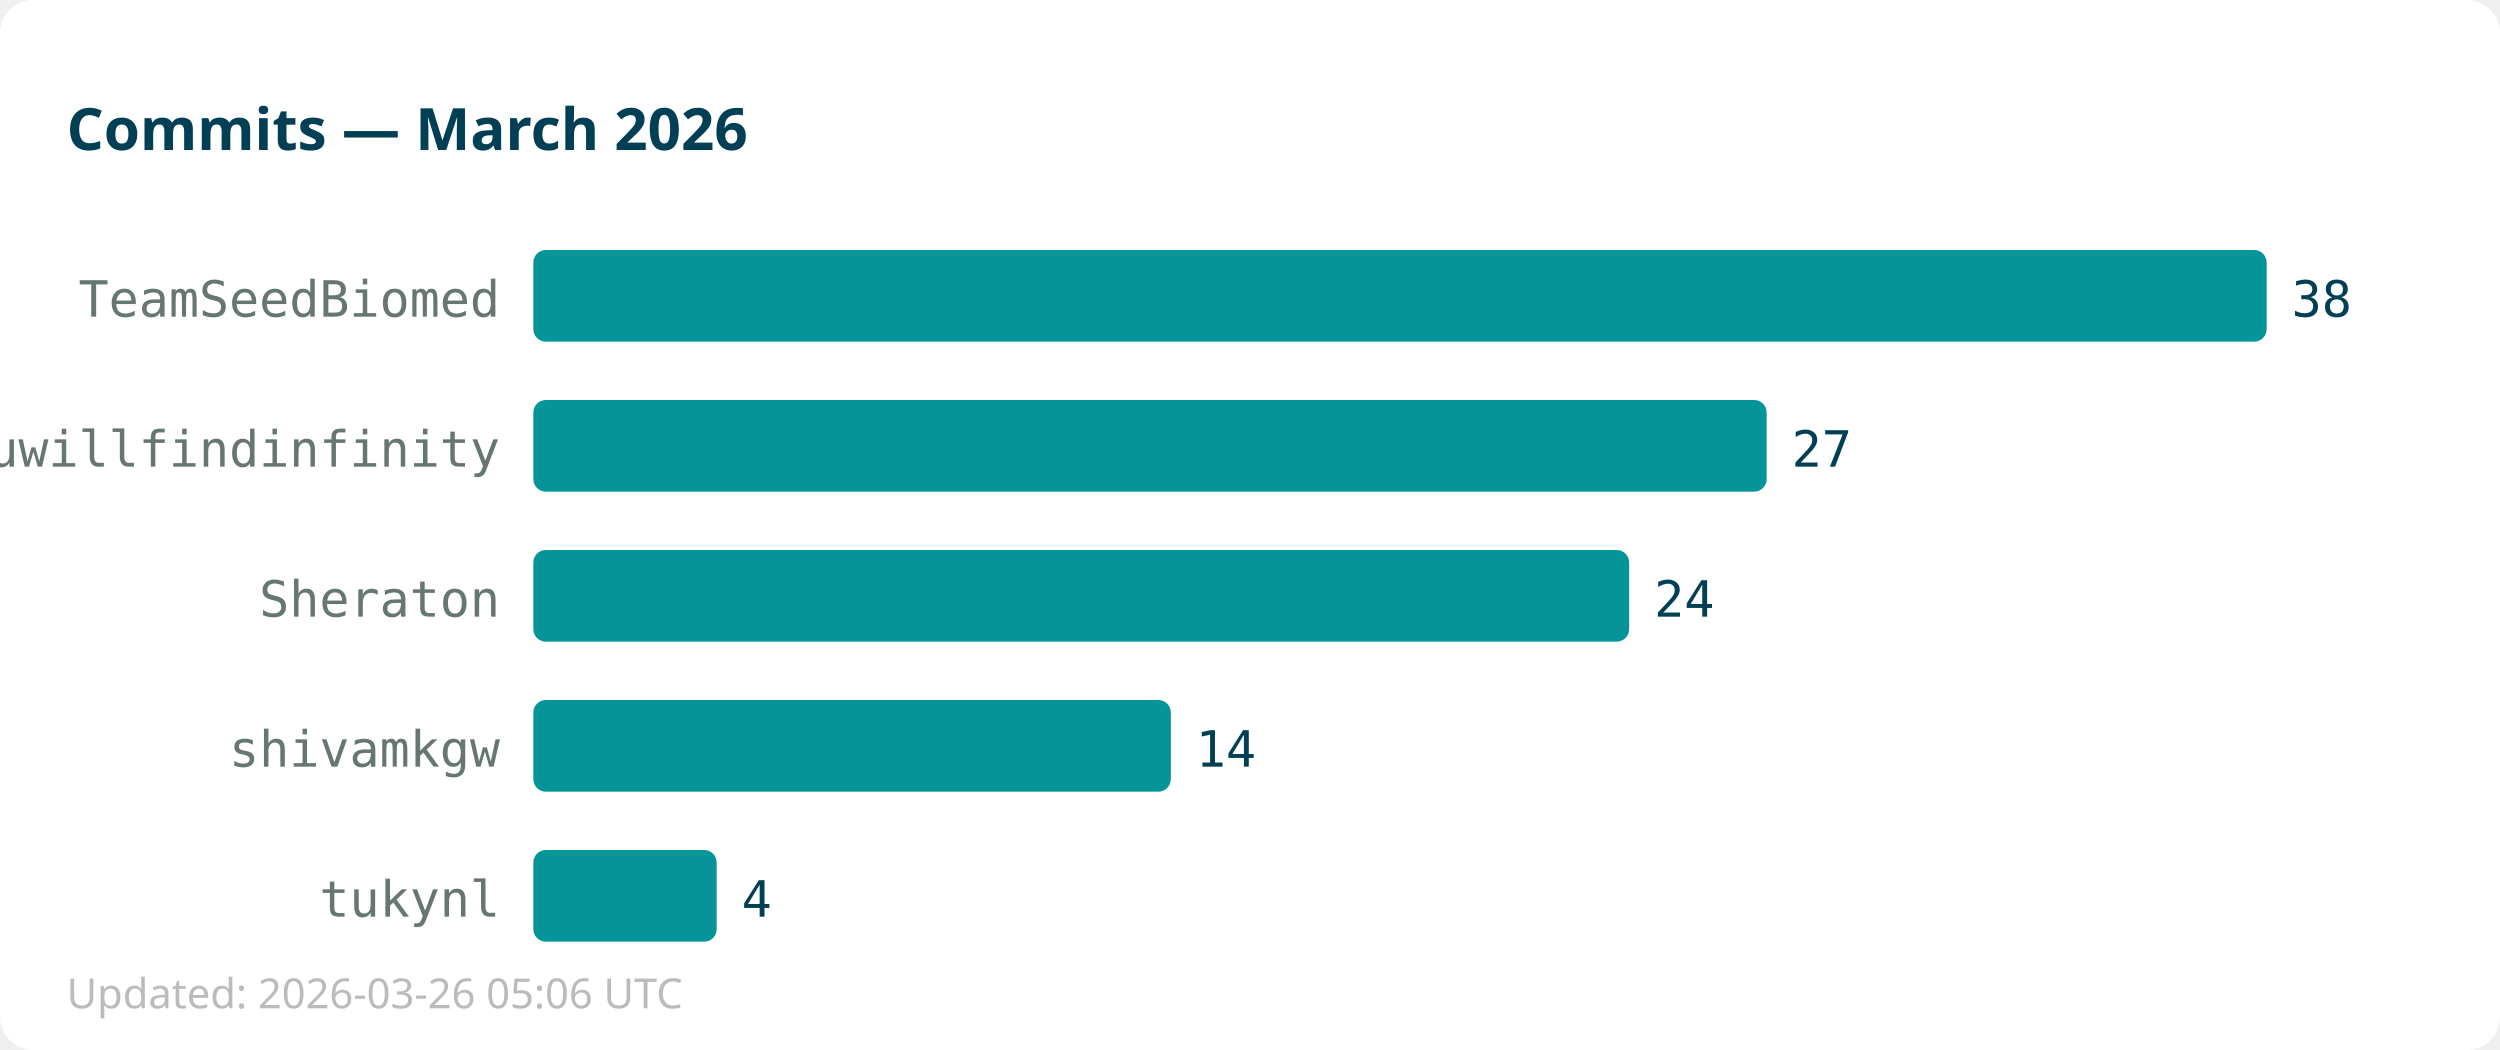
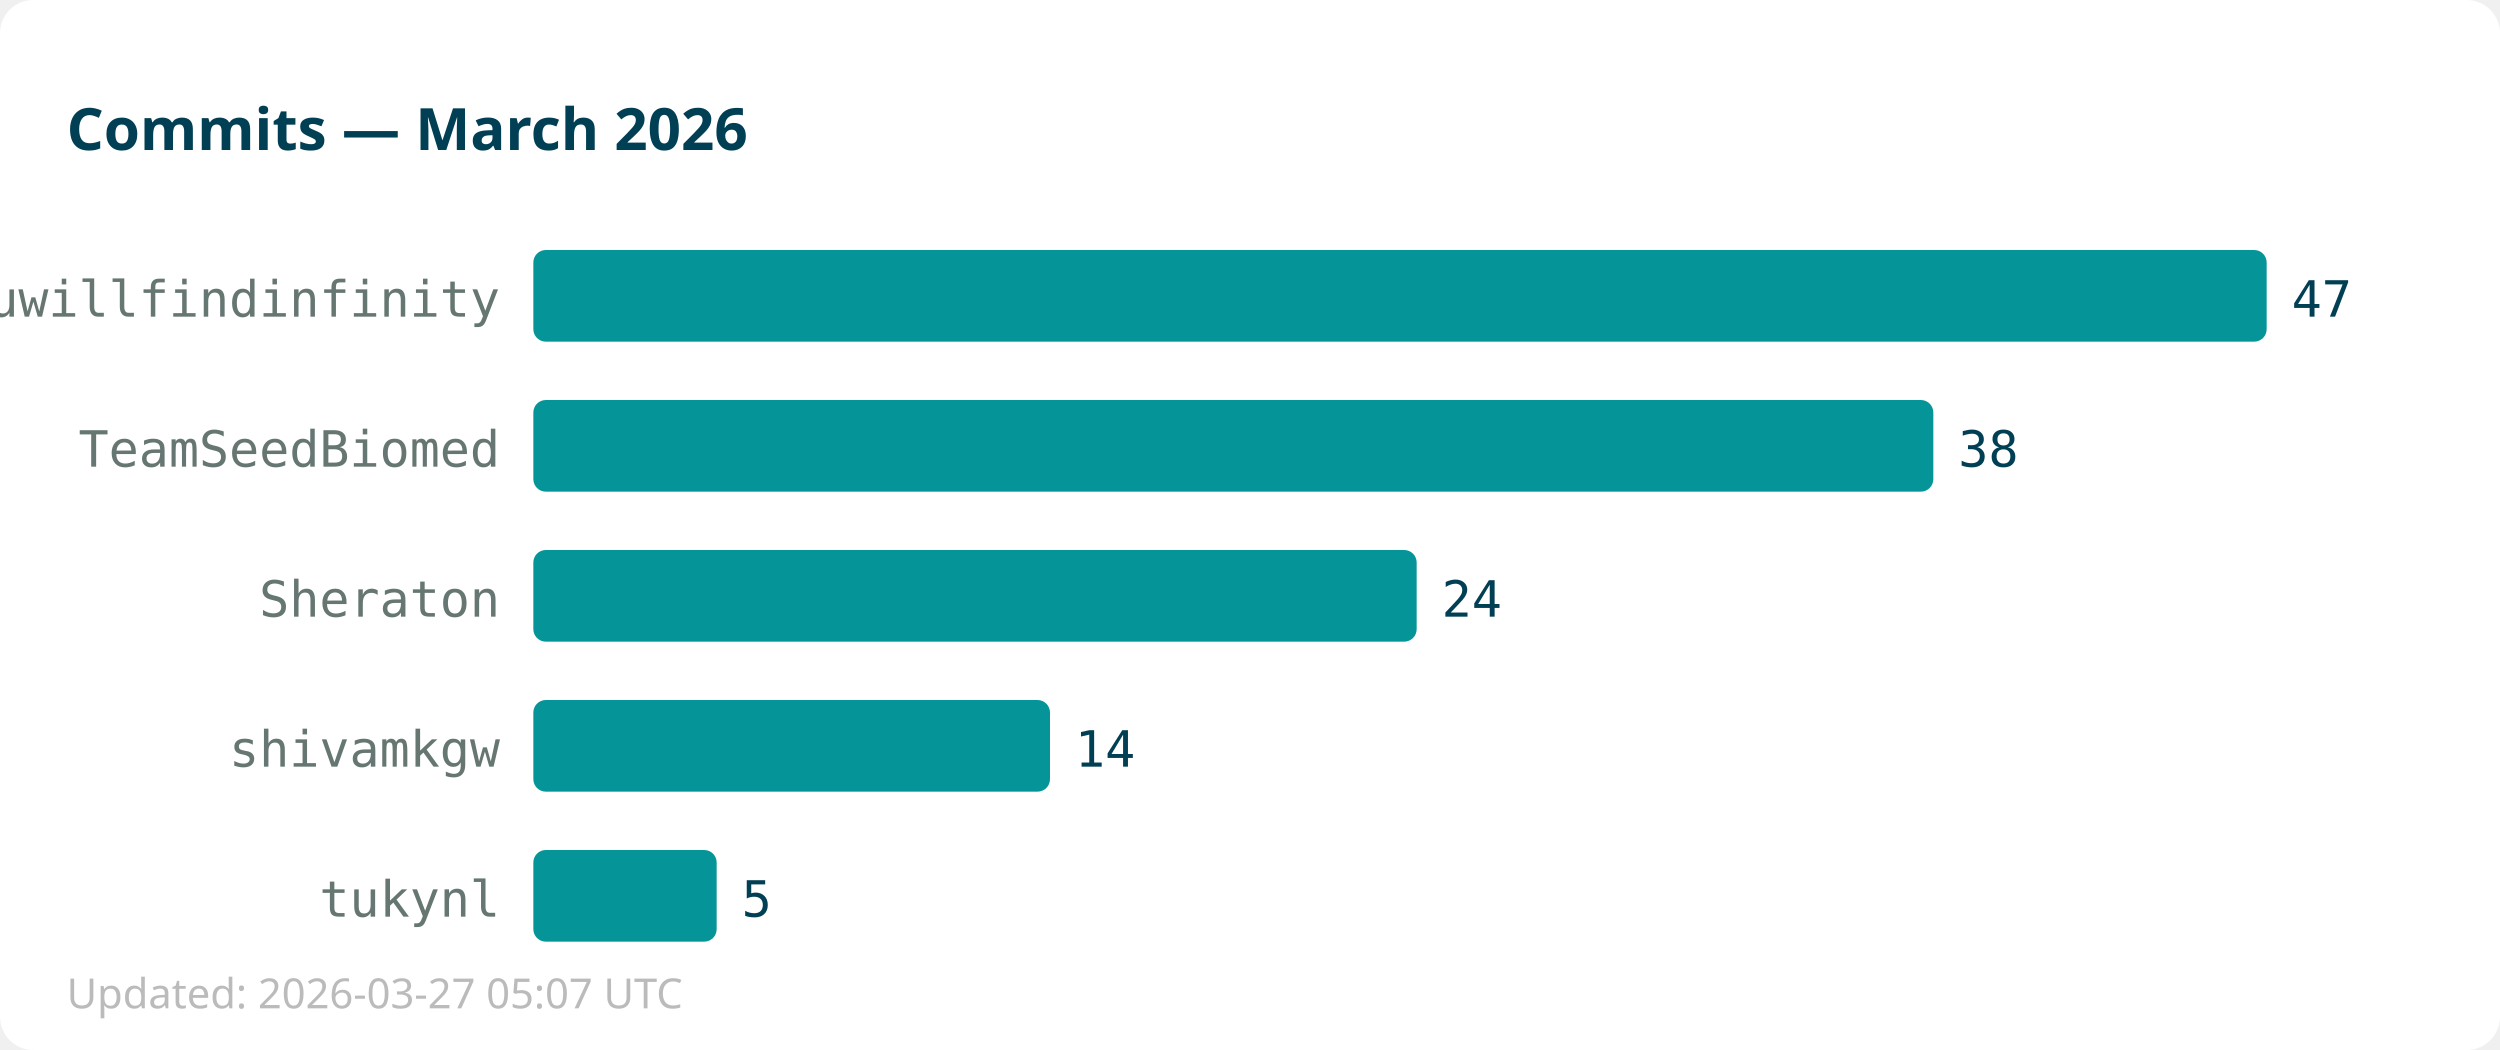
<svg xmlns="http://www.w3.org/2000/svg" width="600" height="252">
  <rect width="600" height="252" fill="#ffffff" rx="8" />
  <text x="16" y="36" font-family="sans-serif" font-size="14" font-weight="bold" fill="#013f54">Commits — March 2026</text>
-   <text x="120" y="76" text-anchor="end" font-family="monospace" font-size="12" fill="#667672">TeamSeedBiomed</text>
+   <text x="120" y="76" text-anchor="end" font-family="monospace" font-size="12" fill="#667672">youwillfindinfinity</text>
  <rect x="128" y="60" width="416" height="22" fill="#059598" rx="3" />
-   <text x="550" y="76" font-family="monospace" font-size="12" fill="#013f54">38</text>
-   <text x="120" y="112" text-anchor="end" font-family="monospace" font-size="12" fill="#667672">youwillfindinfinity</text>
-   <rect x="128" y="96" width="296" height="22" fill="#059598" rx="3" />
-   <text x="430" y="112" font-family="monospace" font-size="12" fill="#013f54">27</text>
+   <text x="550" y="76" font-family="monospace" font-size="12" fill="#013f54">47</text>
+   <text x="120" y="112" text-anchor="end" font-family="monospace" font-size="12" fill="#667672">TeamSeedBiomed</text>
+   <rect x="128" y="96" width="336" height="22" fill="#059598" rx="3" />
+   <text x="470" y="112" font-family="monospace" font-size="12" fill="#013f54">38</text>
  <text x="120" y="148" text-anchor="end" font-family="monospace" font-size="12" fill="#667672">Sheraton</text>
-   <rect x="128" y="132" width="263" height="22" fill="#059598" rx="3" />
-   <text x="397" y="148" font-family="monospace" font-size="12" fill="#013f54">24</text>
+   <rect x="128" y="132" width="212" height="22" fill="#059598" rx="3" />
+   <text x="346" y="148" font-family="monospace" font-size="12" fill="#013f54">24</text>
  <text x="120" y="184" text-anchor="end" font-family="monospace" font-size="12" fill="#667672">shivamkgw</text>
-   <rect x="128" y="168" width="153" height="22" fill="#059598" rx="3" />
-   <text x="287" y="184" font-family="monospace" font-size="12" fill="#013f54">14</text>
+   <rect x="128" y="168" width="124" height="22" fill="#059598" rx="3" />
+   <text x="258" y="184" font-family="monospace" font-size="12" fill="#013f54">14</text>
  <text x="120" y="220" text-anchor="end" font-family="monospace" font-size="12" fill="#667672">tukynl</text>
  <rect x="128" y="204" width="44" height="22" fill="#059598" rx="3" />
-   <text x="178" y="220" font-family="monospace" font-size="12" fill="#013f54">4</text>
-   <text x="16" y="242" font-family="sans-serif" font-size="10" fill="#bbbbbb">Updated: 2026-03-26 05:06 UTC</text>
+   <text x="178" y="220" font-family="monospace" font-size="12" fill="#013f54">5</text>
+   <text x="16" y="242" font-family="sans-serif" font-size="10" fill="#bbbbbb">Updated: 2026-03-27 05:07 UTC</text>
</svg>
